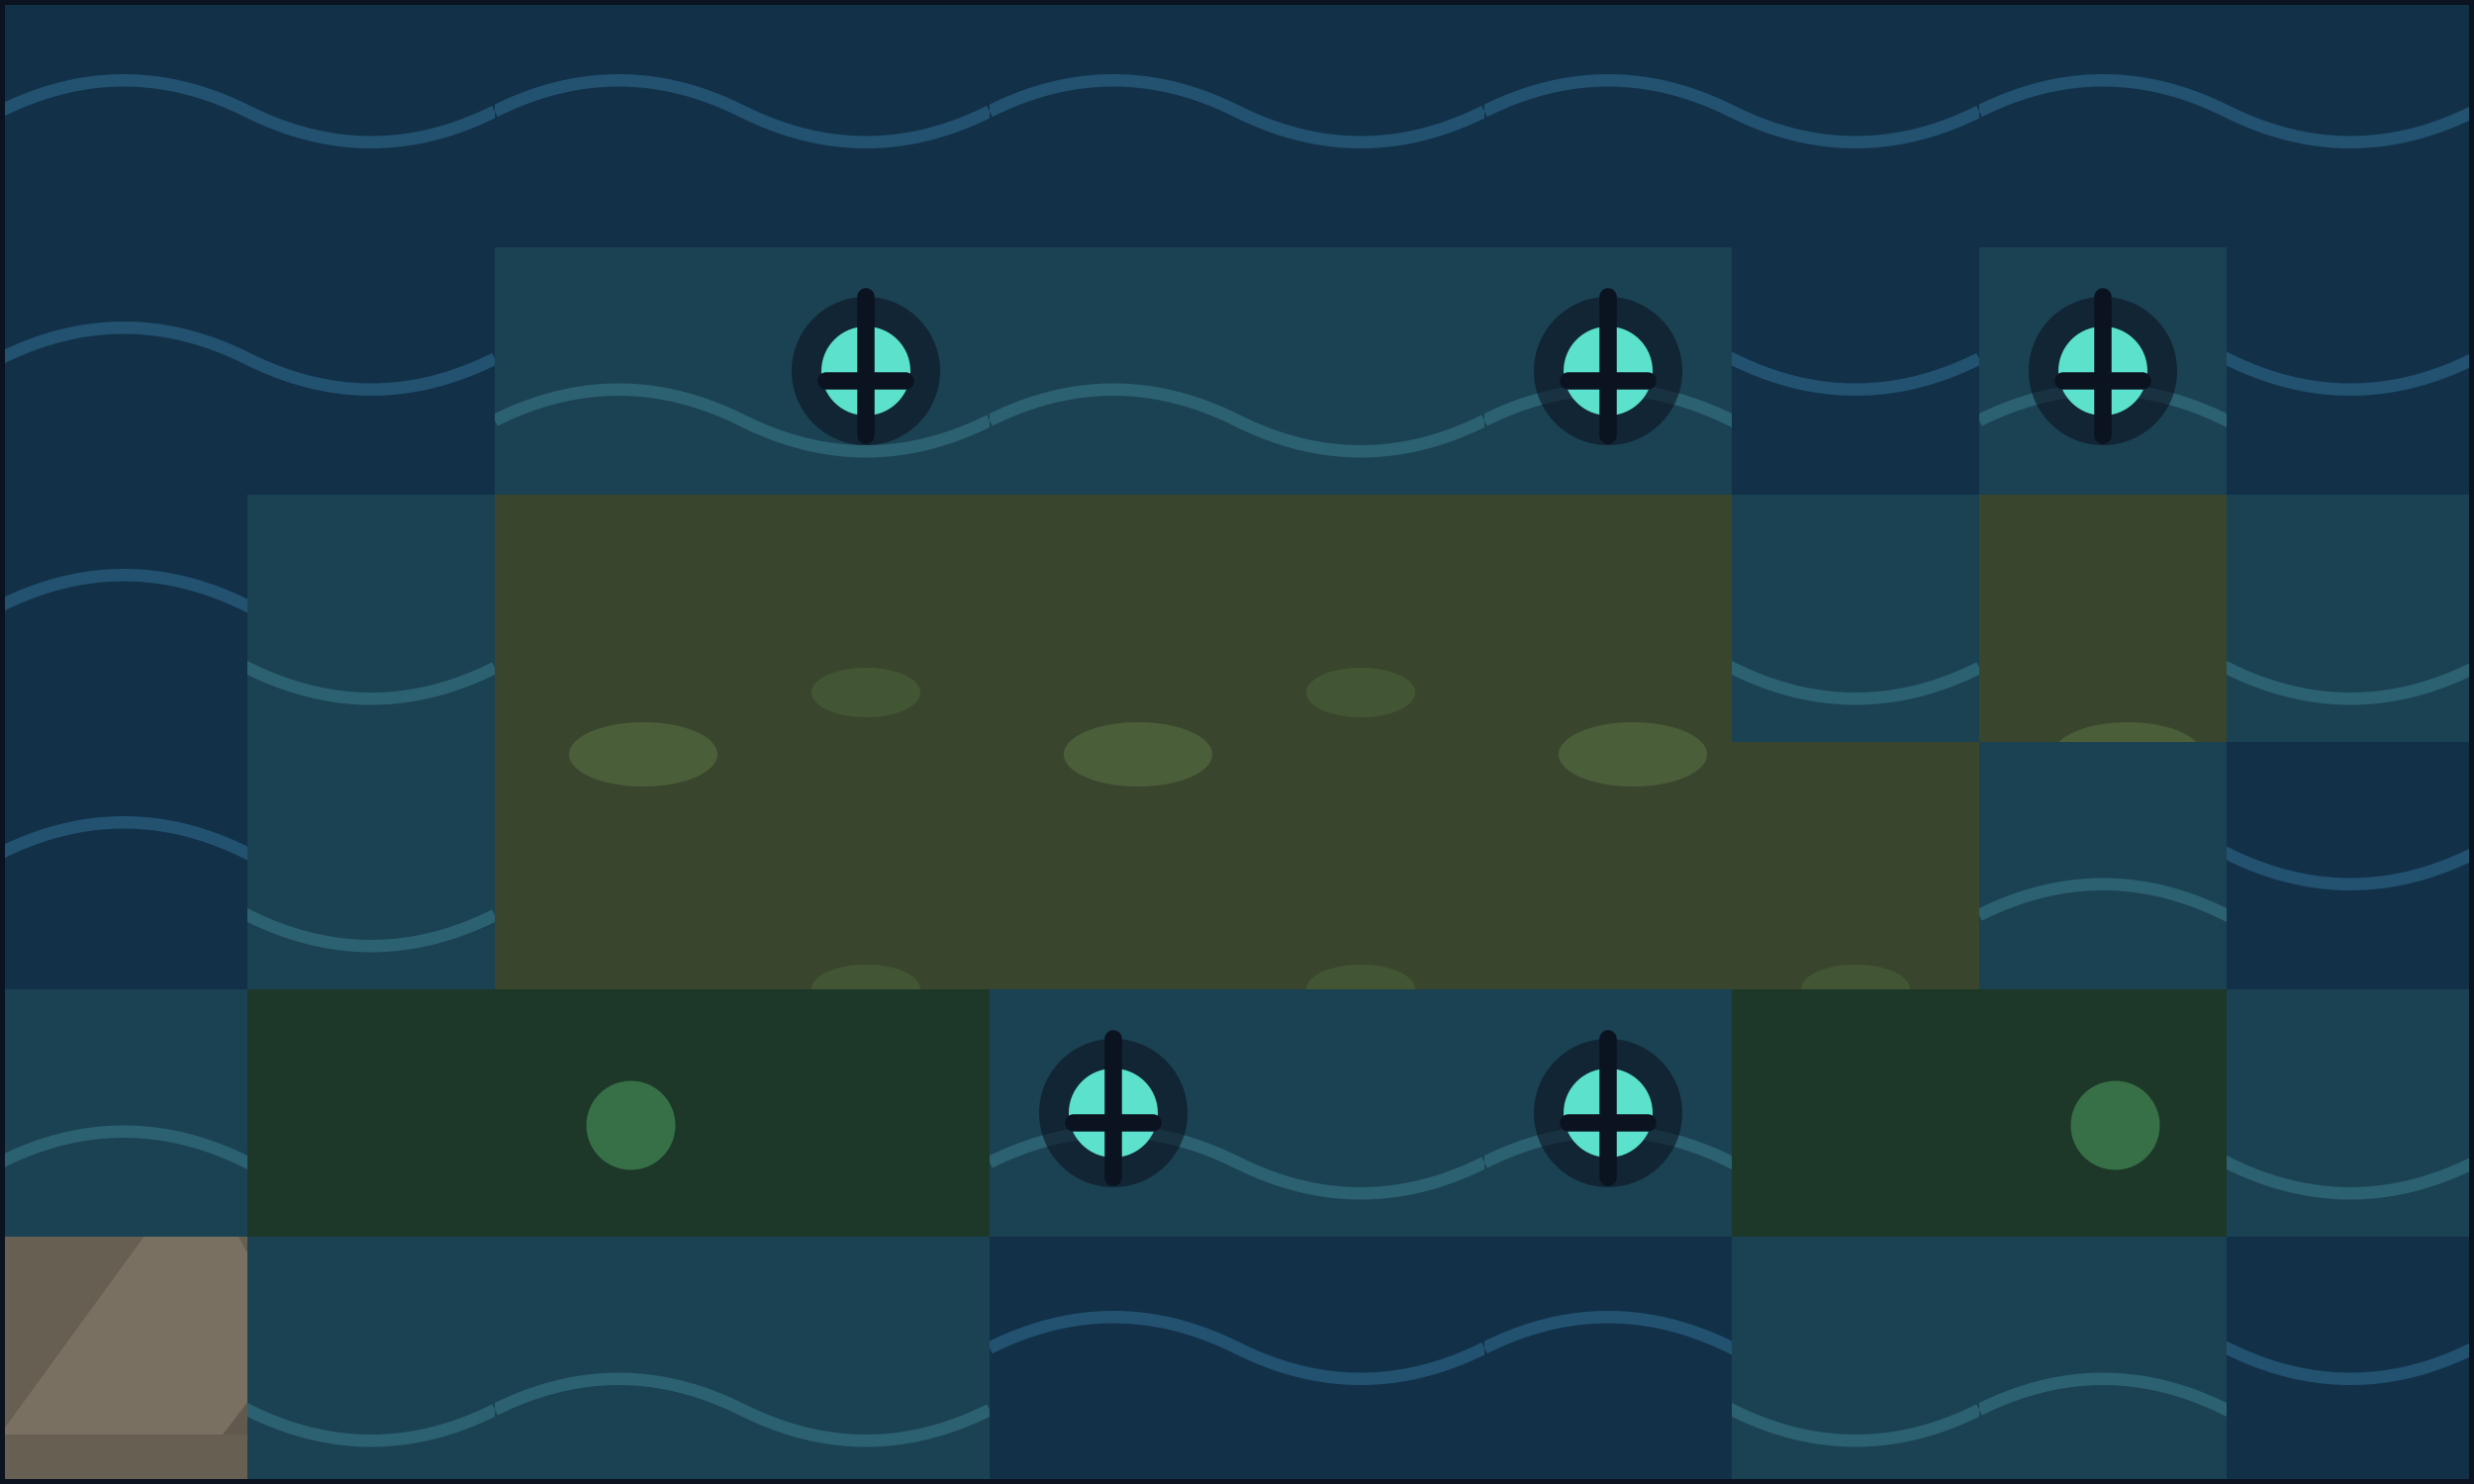
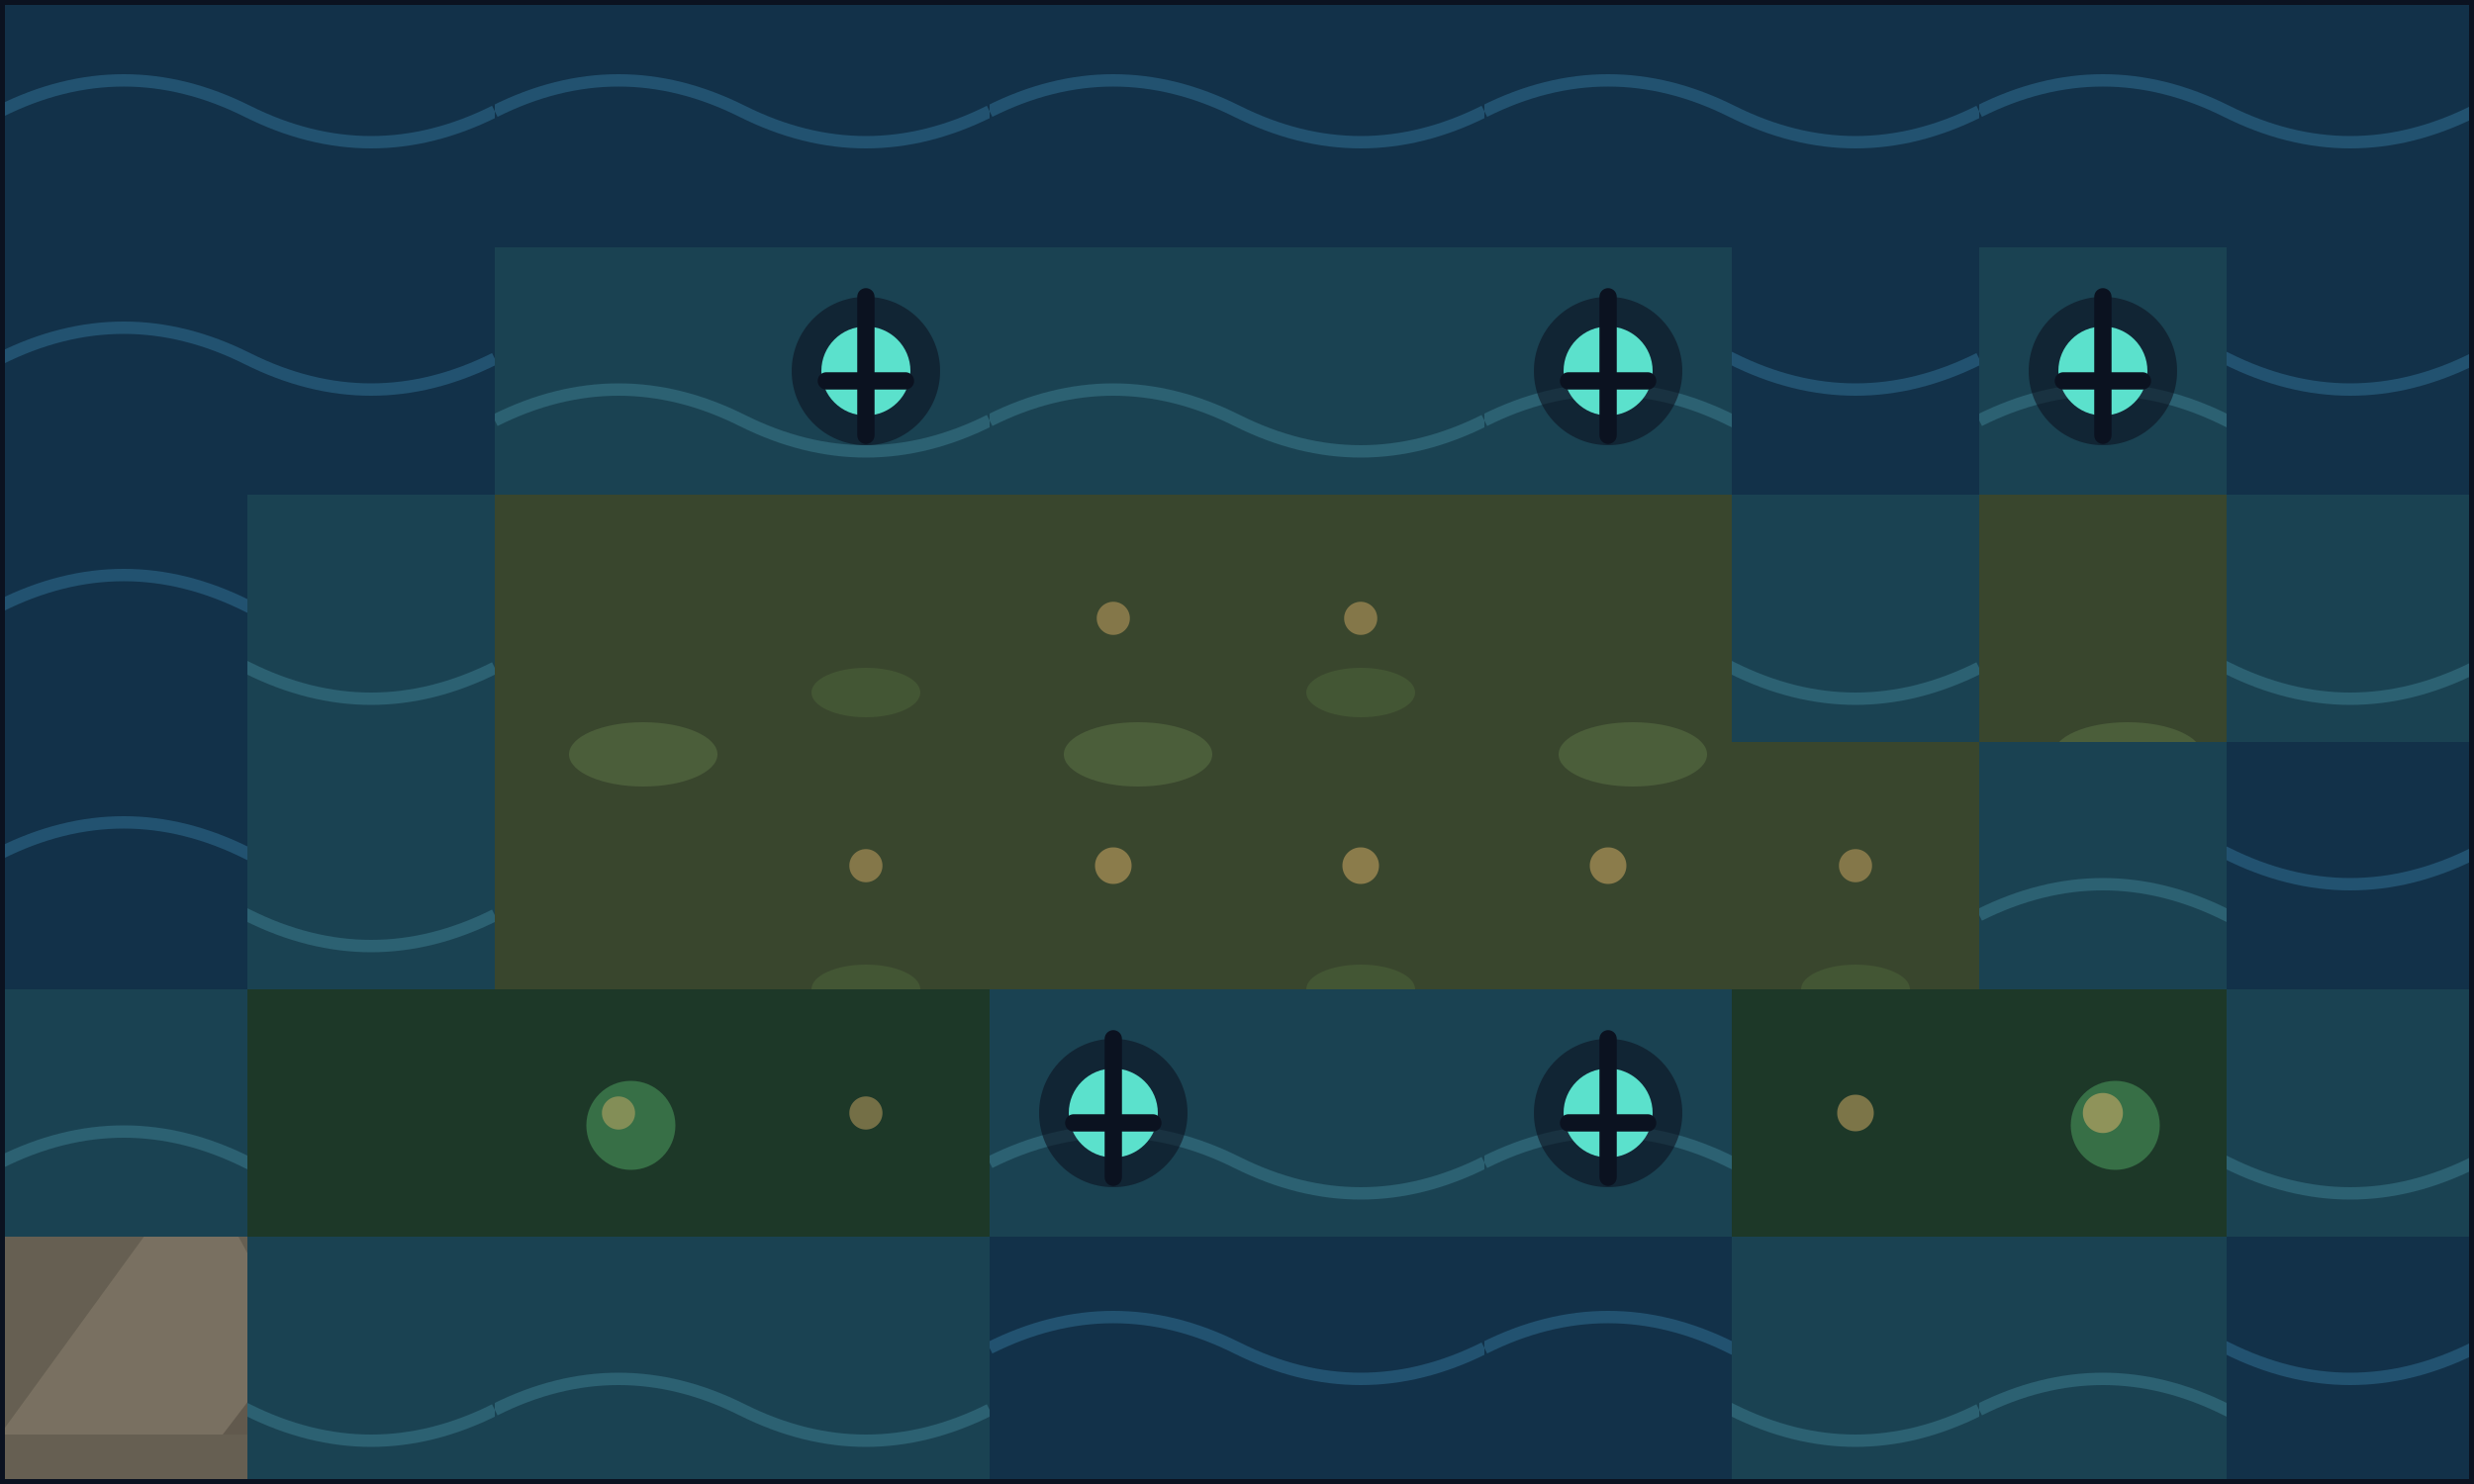
<svg xmlns="http://www.w3.org/2000/svg" viewBox="0 0 10 6" preserveAspectRatio="none">
  <defs>
    <pattern id="forest" width="2" height="2" patternUnits="userSpaceOnUse">
      <rect width="2" height="2" fill="#1d3828" />
      <circle cx=".55" cy=".55" r=".18" fill="#3d7d4d" opacity=".8" />
      <circle cx="1.45" cy="1.35" r=".14" fill="#2c6040" opacity=".75" />
    </pattern>
    <pattern id="hills" width="2" height="1.4" patternUnits="userSpaceOnUse">
      <rect width="2" height="1.4" fill="#4a4130" />
      <path d="M0 1.1 Q.5 .55 1 1.1 T2 1.1" fill="none" stroke="#75664a" stroke-width=".07" opacity=".6" />
    </pattern>
    <pattern id="mountain" width="2" height="1.5" patternUnits="userSpaceOnUse">
      <rect width="2" height="1.5" fill="#665f52" />
      <path d="M0 1.3 L.8 .2 L1.4 1.3Z" fill="#837a69" opacity=".65" />
      <path d="M.9 1.3 L1.55 .45 L2 1.3Z" fill="#514a40" opacity=".6" />
    </pattern>
    <pattern id="water" width="2" height="1" patternUnits="userSpaceOnUse">
      <rect width="2" height="1" fill="#123149" />
      <path d="M0 .45 Q.5 .2 1 .45 T2 .45" fill="none" stroke="#2f6d90" stroke-width=".05" opacity=".55" />
    </pattern>
    <pattern id="coast" width="2" height="1" patternUnits="userSpaceOnUse">
      <rect width="2" height="1" fill="#1a4252" />
      <path d="M0 .7 Q.5 .45 1 .7 T2 .7" fill="none" stroke="#3e7f91" stroke-width=".05" opacity=".5" />
    </pattern>
    <pattern id="marsh" width="2" height="1.2" patternUnits="userSpaceOnUse">
      <rect width="2" height="1.2" fill="#39462d" />
      <ellipse cx=".6" cy=".65" rx=".3" ry=".13" fill="#536840" opacity=".7" />
      <ellipse cx="1.5" cy=".4" rx=".22" ry=".1" fill="#4a6038" opacity=".6" />
    </pattern>
  </defs>
  <rect width="10" height="6" fill="#263b30" />
  <rect x="0" y="0" width="1.01" height="1.01" fill="url(#water)" />
  <rect x="1" y="0" width="1.01" height="1.01" fill="url(#water)" />
  <rect x="2" y="0" width="1.01" height="1.01" fill="url(#water)" />
  <rect x="3" y="0" width="1.01" height="1.01" fill="url(#water)" />
  <rect x="4" y="0" width="1.01" height="1.01" fill="url(#water)" />
  <rect x="5" y="0" width="1.01" height="1.01" fill="url(#water)" />
  <rect x="6" y="0" width="1.01" height="1.01" fill="url(#water)" />
  <rect x="7" y="0" width="1.01" height="1.01" fill="url(#water)" />
  <rect x="8" y="0" width="1.01" height="1.01" fill="url(#water)" />
  <rect x="9" y="0" width="1.01" height="1.01" fill="url(#water)" />
  <rect x="0" y="1" width="1.01" height="1.01" fill="url(#water)" />
  <rect x="1" y="1" width="1.01" height="1.01" fill="url(#water)" />
  <rect x="2" y="1" width="1.01" height="1.01" fill="url(#coast)" />
  <rect x="3" y="1" width="1.01" height="1.01" fill="url(#coast)" />
  <rect x="4" y="1" width="1.01" height="1.01" fill="url(#coast)" />
  <rect x="5" y="1" width="1.01" height="1.01" fill="url(#coast)" />
  <rect x="6" y="1" width="1.01" height="1.01" fill="url(#coast)" />
  <rect x="7" y="1" width="1.01" height="1.01" fill="url(#water)" />
  <rect x="8" y="1" width="1.01" height="1.01" fill="url(#coast)" />
  <rect x="9" y="1" width="1.01" height="1.01" fill="url(#water)" />
  <rect x="0" y="2" width="1.01" height="1.01" fill="url(#water)" />
  <rect x="1" y="2" width="1.01" height="1.01" fill="url(#coast)" />
  <rect x="2" y="2" width="1.01" height="1.01" fill="url(#marsh)" />
  <rect x="3" y="2" width="1.01" height="1.01" fill="url(#marsh)" />
  <rect x="4" y="2" width="1.01" height="1.01" fill="url(#marsh)" />
  <rect x="5" y="2" width="1.01" height="1.01" fill="url(#marsh)" />
  <rect x="6" y="2" width="1.01" height="1.01" fill="url(#marsh)" />
  <rect x="7" y="2" width="1.01" height="1.01" fill="url(#coast)" />
  <rect x="8" y="2" width="1.01" height="1.01" fill="url(#marsh)" />
  <rect x="9" y="2" width="1.01" height="1.01" fill="url(#coast)" />
  <rect x="0" y="3" width="1.01" height="1.01" fill="url(#water)" />
  <rect x="1" y="3" width="1.01" height="1.01" fill="url(#coast)" />
  <rect x="2" y="3" width="1.01" height="1.01" fill="url(#marsh)" />
  <rect x="3" y="3" width="1.01" height="1.01" fill="url(#marsh)" />
  <rect x="4" y="3" width="1.01" height="1.01" fill="url(#marsh)" />
  <rect x="5" y="3" width="1.01" height="1.01" fill="url(#marsh)" />
  <rect x="6" y="3" width="1.01" height="1.01" fill="url(#marsh)" />
  <rect x="7" y="3" width="1.01" height="1.01" fill="url(#marsh)" />
  <rect x="8" y="3" width="1.01" height="1.01" fill="url(#coast)" />
  <rect x="9" y="3" width="1.01" height="1.01" fill="url(#water)" />
  <rect x="0" y="4" width="1.01" height="1.01" fill="url(#coast)" />
  <rect x="1" y="4" width="1.01" height="1.01" fill="url(#forest)" />
  <rect x="2" y="4" width="1.01" height="1.01" fill="url(#forest)" />
  <rect x="3" y="4" width="1.01" height="1.01" fill="url(#forest)" />
  <rect x="4" y="4" width="1.01" height="1.01" fill="url(#coast)" />
  <rect x="5" y="4" width="1.01" height="1.01" fill="url(#coast)" />
  <rect x="6" y="4" width="1.01" height="1.01" fill="url(#coast)" />
  <rect x="7" y="4" width="1.01" height="1.01" fill="url(#forest)" />
  <rect x="8" y="4" width="1.01" height="1.01" fill="url(#forest)" />
  <rect x="9" y="4" width="1.01" height="1.01" fill="url(#coast)" />
  <rect x="0" y="5" width="1.01" height="1.01" fill="url(#mountain)" />
  <rect x="1" y="5" width="1.01" height="1.01" fill="url(#coast)" />
  <rect x="2" y="5" width="1.01" height="1.01" fill="url(#coast)" />
  <rect x="3" y="5" width="1.01" height="1.01" fill="url(#coast)" />
  <rect x="4" y="5" width="1.01" height="1.01" fill="url(#water)" />
  <rect x="5" y="5" width="1.01" height="1.01" fill="url(#water)" />
  <rect x="6" y="5" width="1.01" height="1.01" fill="url(#water)" />
  <rect x="7" y="5" width="1.01" height="1.01" fill="url(#coast)" />
  <rect x="8" y="5" width="1.01" height="1.01" fill="url(#coast)" />
  <rect x="9" y="5" width="1.01" height="1.01" fill="url(#water)" />
+   <circle cx="4.50" cy="2.50" r="0.067" fill="#e8b86d" opacity="0.43" />
+   <circle cx="5.50" cy="2.50" r="0.067" fill="#e8b86d" opacity="0.43" />
+   <circle cx="3.50" cy="3.50" r="0.067" fill="#e8b86d" opacity="0.43" />
+   <circle cx="4.50" cy="3.50" r="0.074" fill="#e8b86d" opacity="0.47" />
+   <circle cx="5.50" cy="3.50" r="0.074" fill="#e8b86d" opacity="0.47" />
+   <circle cx="6.50" cy="3.50" r="0.074" fill="#e8b86d" opacity="0.47" />
+   <circle cx="7.50" cy="3.50" r="0.067" fill="#e8b86d" opacity="0.43" />
+   <circle cx="2.50" cy="4.50" r="0.067" fill="#e8b86d" opacity="0.43" />
+   <circle cx="3.50" cy="4.50" r="0.067" fill="#e8b86d" opacity="0.43" />
+   <circle cx="7.50" cy="4.50" r="0.074" fill="#e8b86d" opacity="0.47" />
+   <circle cx="8.50" cy="4.50" r="0.081" fill="#e8b86d" opacity="0.50" />
  <circle cx="3.5" cy="1.5" r=".3" fill="#0b1220" opacity=".6" />
  <circle cx="3.5" cy="1.5" r=".18" fill="#5eead4" opacity=".95" />
  <path d="M3.5 1.2 V1.76 M3.34 1.54 H3.66" stroke="#0b1220" stroke-width=".07" stroke-linecap="round" />
  <circle cx="6.5" cy="1.5" r=".3" fill="#0b1220" opacity=".6" />
  <circle cx="6.5" cy="1.5" r=".18" fill="#5eead4" opacity=".95" />
  <path d="M6.5 1.2 V1.76 M6.34 1.54 H6.66" stroke="#0b1220" stroke-width=".07" stroke-linecap="round" />
  <circle cx="8.5" cy="1.5" r=".3" fill="#0b1220" opacity=".6" />
  <circle cx="8.5" cy="1.5" r=".18" fill="#5eead4" opacity=".95" />
  <path d="M8.5 1.2 V1.76 M8.34 1.54 H8.66" stroke="#0b1220" stroke-width=".07" stroke-linecap="round" />
  <circle cx="4.5" cy="4.5" r=".3" fill="#0b1220" opacity=".6" />
  <circle cx="4.5" cy="4.5" r=".18" fill="#5eead4" opacity=".95" />
  <path d="M4.5 4.2 V4.76 M4.34 4.54 H4.66" stroke="#0b1220" stroke-width=".07" stroke-linecap="round" />
  <circle cx="6.5" cy="4.5" r=".3" fill="#0b1220" opacity=".6" />
  <circle cx="6.5" cy="4.5" r=".18" fill="#5eead4" opacity=".95" />
  <path d="M6.5 4.2 V4.76 M6.34 4.54 H6.66" stroke="#0b1220" stroke-width=".07" stroke-linecap="round" />
  <path d="M0 0H10V6H0Z" fill="none" stroke="#0b1220" stroke-width=".04" />
</svg>
